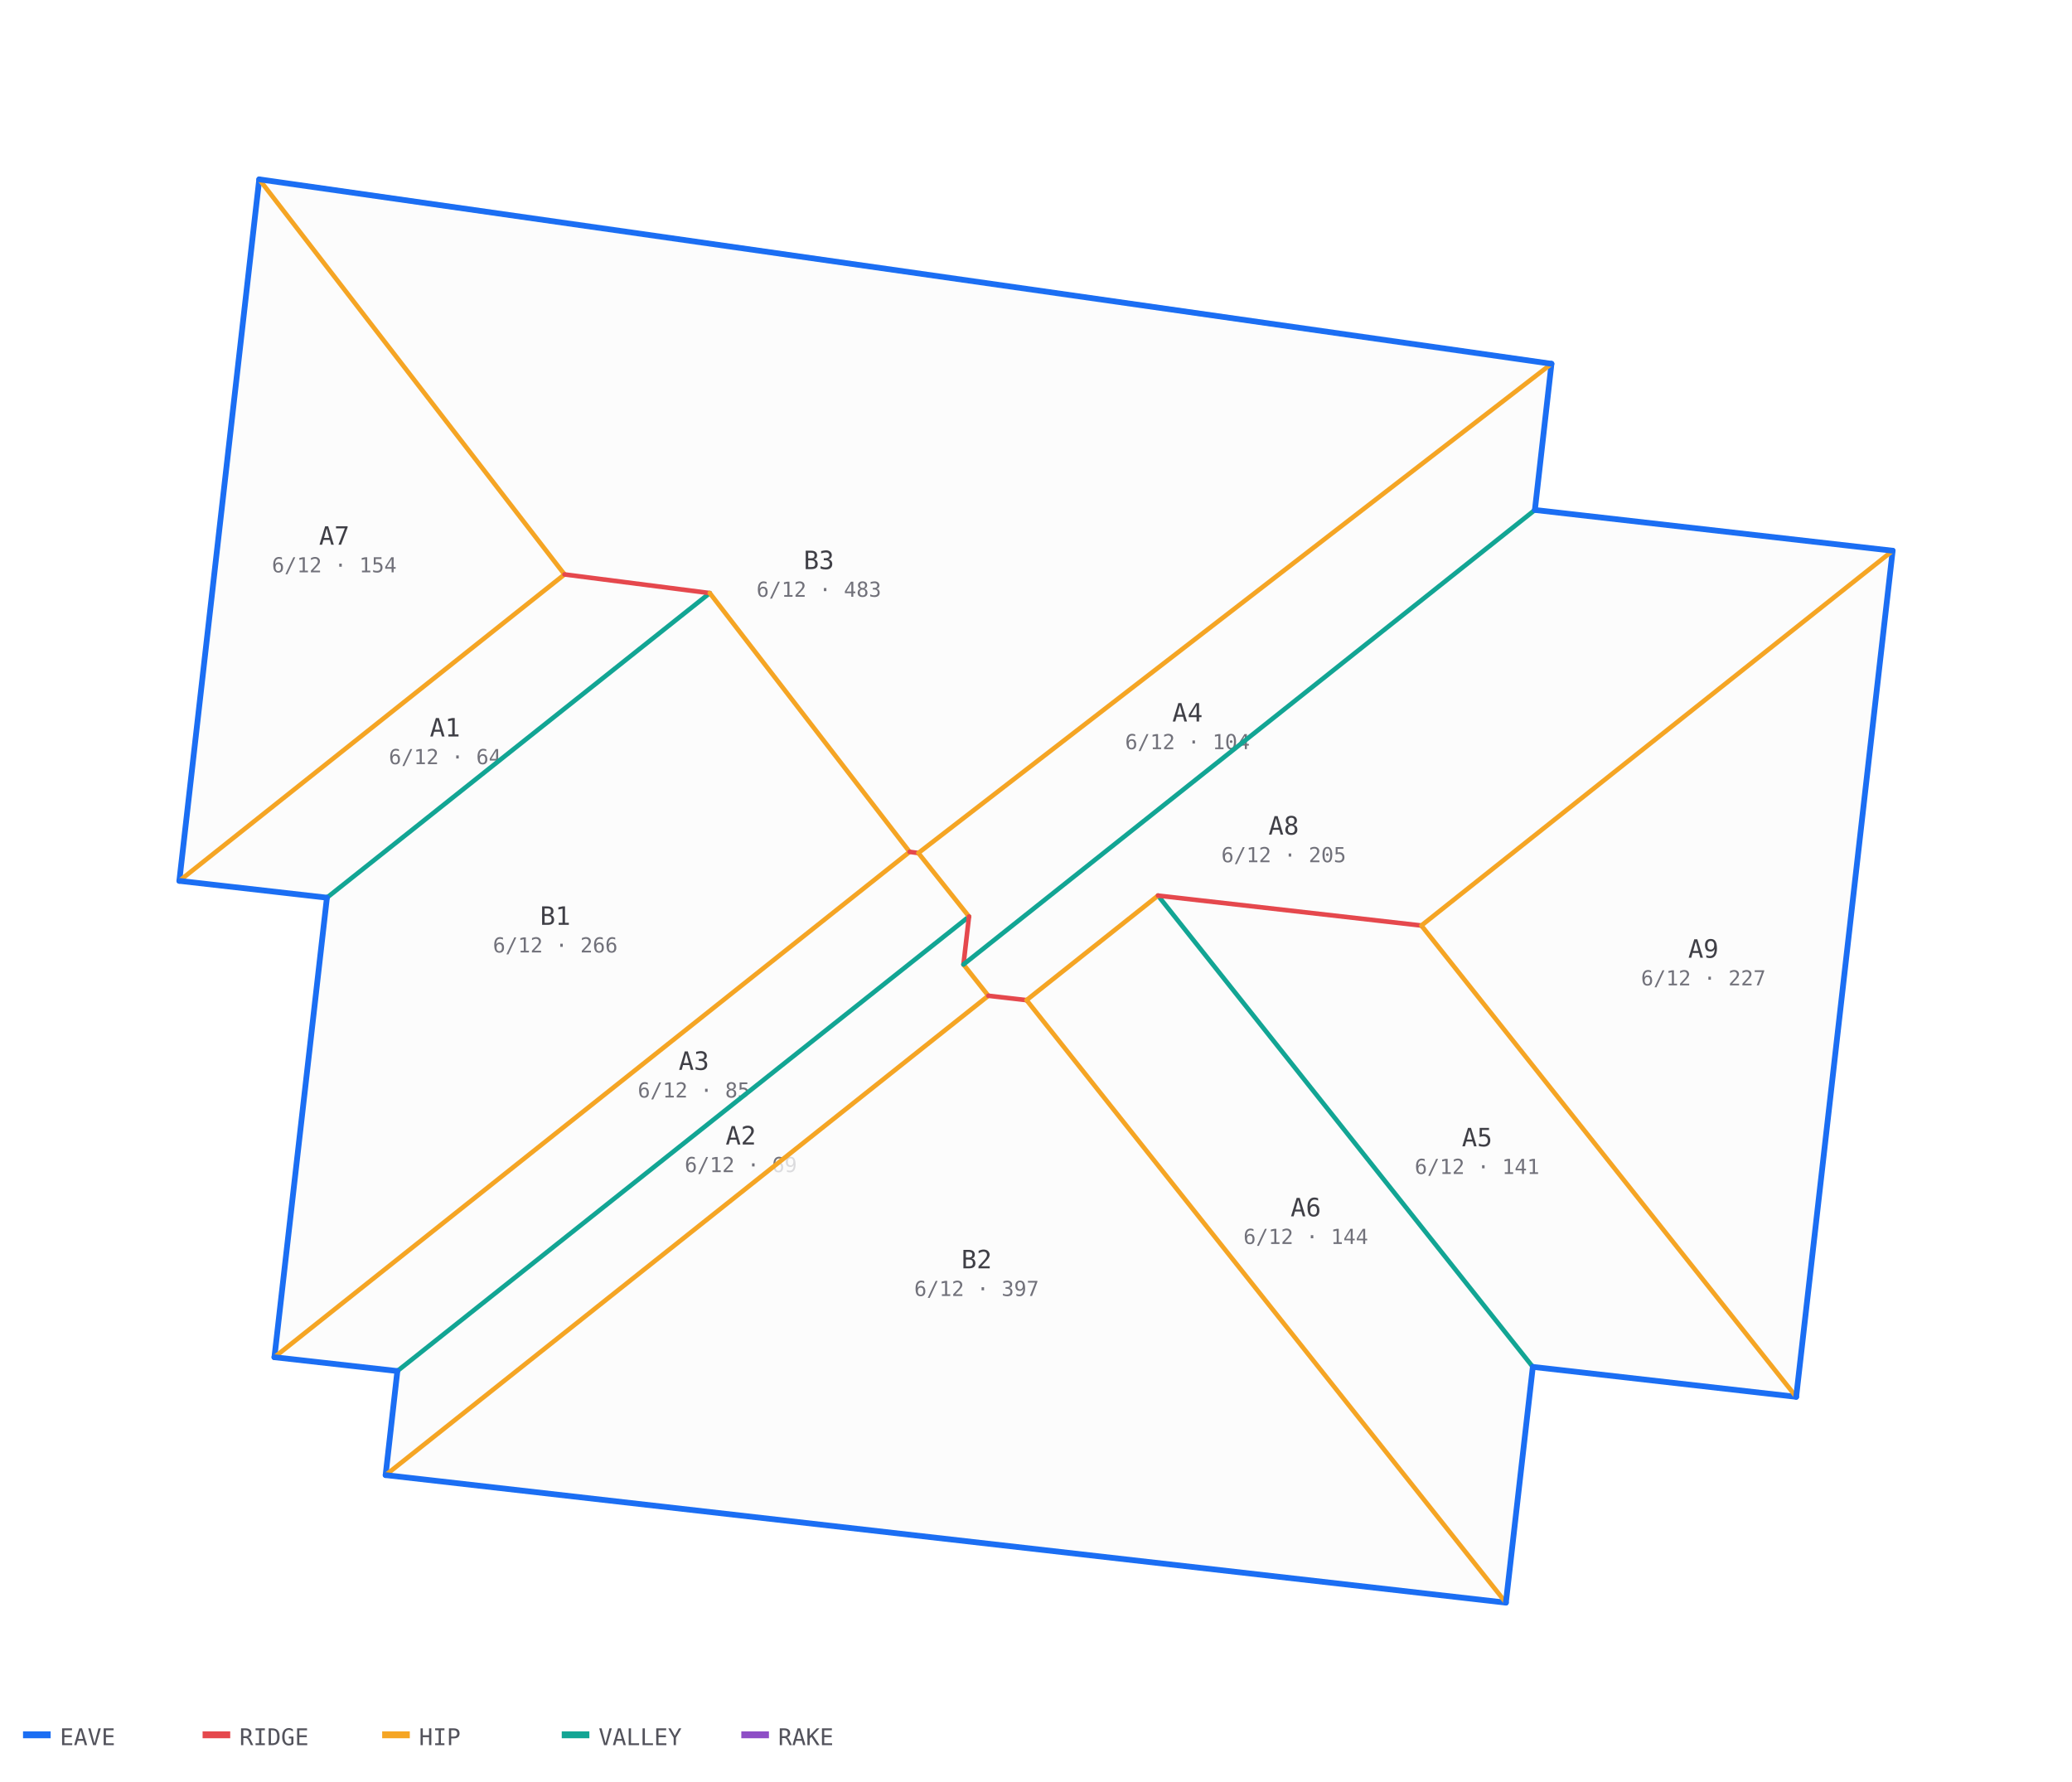
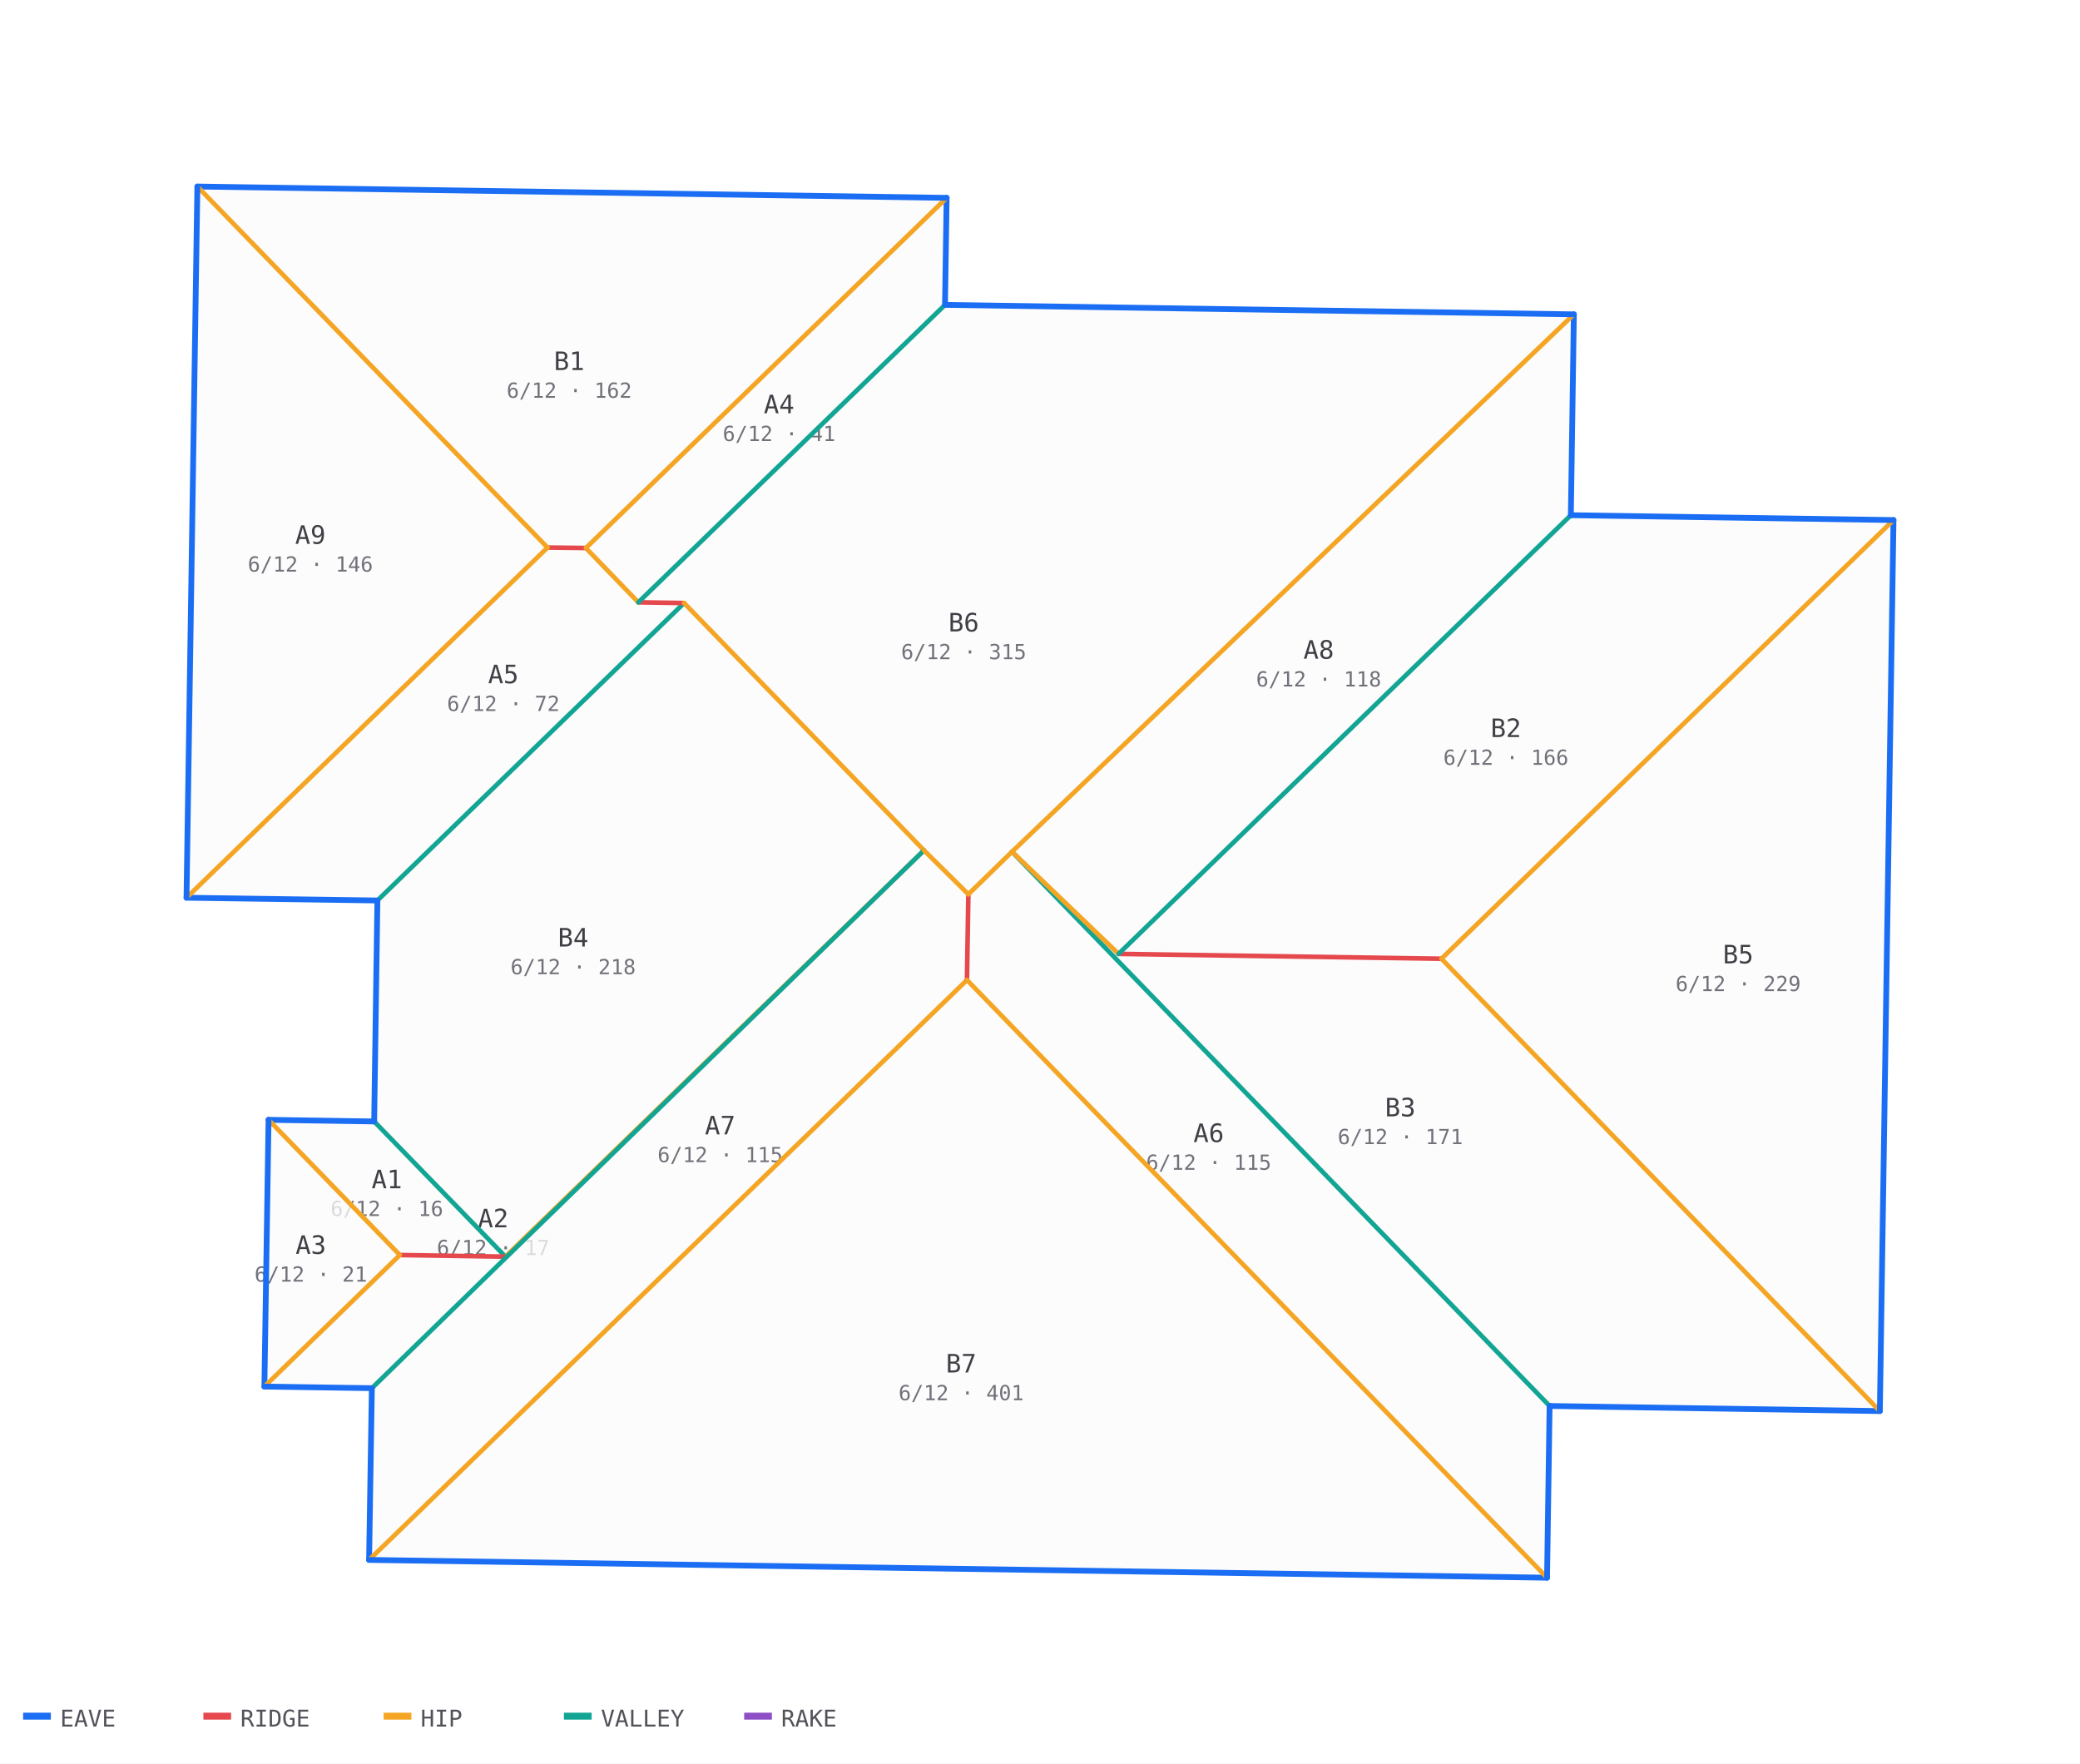
- <svg xmlns="http://www.w3.org/2000/svg" width="900" height="774" viewBox="0 0 900 774">
-   <rect width="900" height="774" fill="#fff" />
-   <polygon points="77.9,382.6 142.0,389.9 119.2,589.5 172.6,595.5 167.5,640.7 654.1,696.1 665.8,593.7 780.2,606.7 822.1,239.2 666.7,221.5 673.9,158.0 112.6,77.9" fill="#f4f4f5" stroke="#a1a1aa" stroke-width="1" stroke-dasharray="5 4" />
-   <polygon points="112.6,77.9 77.9,382.6 245.2,249.5" fill="#ffffff" fill-opacity="0.75" stroke="none" />
-   <text x="145.2" y="236.6" font-family="ui-monospace,monospace" font-size="11" fill="#3f3f46" text-anchor="middle">A7</text>
-   <text x="145.2" y="248.6" font-family="ui-monospace,monospace" font-size="9" fill="#71717a" text-anchor="middle">6/12 · 154</text>
-   <polygon points="77.9,382.6 142.0,389.9 308.3,257.6 245.2,249.5" fill="#ffffff" fill-opacity="0.75" stroke="none" />
-   <text x="193.3" y="319.9" font-family="ui-monospace,monospace" font-size="11" fill="#3f3f46" text-anchor="middle">A1</text>
-   <text x="193.3" y="331.9" font-family="ui-monospace,monospace" font-size="9" fill="#71717a" text-anchor="middle">6/12 · 64</text>
-   <polygon points="142.0,389.9 119.2,589.5 395.1,370.0 308.3,257.6" fill="#ffffff" fill-opacity="0.75" stroke="none" />
-   <text x="241.2" y="401.7" font-family="ui-monospace,monospace" font-size="11" fill="#3f3f46" text-anchor="middle">B1</text>
-   <text x="241.2" y="413.7" font-family="ui-monospace,monospace" font-size="9" fill="#71717a" text-anchor="middle">6/12 · 266</text>
-   <polygon points="119.2,589.5 172.6,595.5 420.9,398.1 398.9,370.5 395.1,370.0" fill="#ffffff" fill-opacity="0.75" stroke="none" />
-   <text x="301.4" y="464.7" font-family="ui-monospace,monospace" font-size="11" fill="#3f3f46" text-anchor="middle">A3</text>
-   <text x="301.4" y="476.7" font-family="ui-monospace,monospace" font-size="9" fill="#71717a" text-anchor="middle">6/12 · 85</text>
-   <polygon points="172.6,595.5 167.5,640.7 429.3,432.5 418.5,418.9 420.9,398.1" fill="#ffffff" fill-opacity="0.75" stroke="none" />
-   <text x="321.8" y="497.1" font-family="ui-monospace,monospace" font-size="11" fill="#3f3f46" text-anchor="middle">A2</text>
-   <text x="321.8" y="509.1" font-family="ui-monospace,monospace" font-size="9" fill="#71717a" text-anchor="middle">6/12 · 69</text>
-   <polygon points="167.5,640.7 654.1,696.1 445.9,434.4 429.3,432.5" fill="#ffffff" fill-opacity="0.75" stroke="none" />
-   <text x="424.2" y="550.9" font-family="ui-monospace,monospace" font-size="11" fill="#3f3f46" text-anchor="middle">B2</text>
-   <text x="424.2" y="562.9" font-family="ui-monospace,monospace" font-size="9" fill="#71717a" text-anchor="middle">6/12 · 397</text>
-   <polygon points="654.1,696.1 665.8,593.7 503.0,389.0 445.9,434.4" fill="#ffffff" fill-opacity="0.75" stroke="none" />
-   <text x="567.2" y="528.3" font-family="ui-monospace,monospace" font-size="11" fill="#3f3f46" text-anchor="middle">A6</text>
-   <text x="567.2" y="540.3" font-family="ui-monospace,monospace" font-size="9" fill="#71717a" text-anchor="middle">6/12 · 144</text>
-   <polygon points="665.8,593.7 780.2,606.7 617.4,402.0 503.0,389.0" fill="#ffffff" fill-opacity="0.75" stroke="none" />
-   <text x="641.6" y="497.9" font-family="ui-monospace,monospace" font-size="11" fill="#3f3f46" text-anchor="middle">A5</text>
-   <text x="641.6" y="509.9" font-family="ui-monospace,monospace" font-size="9" fill="#71717a" text-anchor="middle">6/12 · 141</text>
-   <polygon points="780.2,606.7 822.1,239.2 617.4,402.0" fill="#ffffff" fill-opacity="0.75" stroke="none" />
-   <text x="739.9" y="416.0" font-family="ui-monospace,monospace" font-size="11" fill="#3f3f46" text-anchor="middle">A9</text>
-   <text x="739.9" y="428.0" font-family="ui-monospace,monospace" font-size="9" fill="#71717a" text-anchor="middle">6/12 · 227</text>
-   <polygon points="822.1,239.2 666.7,221.5 418.5,418.9 429.3,432.5 445.9,434.4 503.0,389.0 617.4,402.0" fill="#ffffff" fill-opacity="0.75" stroke="none" />
-   <text x="557.6" y="362.5" font-family="ui-monospace,monospace" font-size="11" fill="#3f3f46" text-anchor="middle">A8</text>
-   <text x="557.6" y="374.5" font-family="ui-monospace,monospace" font-size="9" fill="#71717a" text-anchor="middle">6/12 · 205</text>
-   <polygon points="666.7,221.5 673.9,158.0 398.9,370.5 420.9,398.1 418.5,418.9" fill="#ffffff" fill-opacity="0.75" stroke="none" />
-   <text x="515.8" y="313.4" font-family="ui-monospace,monospace" font-size="11" fill="#3f3f46" text-anchor="middle">A4</text>
-   <text x="515.8" y="325.4" font-family="ui-monospace,monospace" font-size="9" fill="#71717a" text-anchor="middle">6/12 · 104</text>
-   <polygon points="673.9,158.0 112.6,77.9 245.2,249.5 308.3,257.6 395.1,370.0 398.9,370.5" fill="#ffffff" fill-opacity="0.75" stroke="none" />
-   <text x="355.7" y="247.2" font-family="ui-monospace,monospace" font-size="11" fill="#3f3f46" text-anchor="middle">B3</text>
-   <text x="355.7" y="259.2" font-family="ui-monospace,monospace" font-size="9" fill="#71717a" text-anchor="middle">6/12 · 483</text>
-   <line x1="112.6" y1="77.9" x2="77.9" y2="382.6" stroke="#1b6ef3" stroke-width="2.5" stroke-linecap="round" />
-   <line x1="77.9" y1="382.6" x2="245.2" y2="249.5" stroke="#f5a524" stroke-width="2" stroke-linecap="round" />
-   <line x1="245.2" y1="249.5" x2="112.6" y2="77.9" stroke="#f5a524" stroke-width="2" stroke-linecap="round" />
-   <line x1="77.9" y1="382.6" x2="142.0" y2="389.9" stroke="#1b6ef3" stroke-width="2.5" stroke-linecap="round" />
-   <line x1="142.0" y1="389.9" x2="308.3" y2="257.6" stroke="#12a594" stroke-width="2" stroke-linecap="round" />
-   <line x1="308.3" y1="257.6" x2="245.2" y2="249.5" stroke="#e5484d" stroke-width="2" stroke-linecap="round" />
-   <line x1="142.0" y1="389.9" x2="119.2" y2="589.5" stroke="#1b6ef3" stroke-width="2.5" stroke-linecap="round" />
-   <line x1="119.2" y1="589.5" x2="395.1" y2="370.0" stroke="#f5a524" stroke-width="2" stroke-linecap="round" />
-   <line x1="395.1" y1="370.0" x2="308.3" y2="257.6" stroke="#f5a524" stroke-width="2" stroke-linecap="round" />
-   <line x1="119.2" y1="589.5" x2="172.6" y2="595.5" stroke="#1b6ef3" stroke-width="2.5" stroke-linecap="round" />
-   <line x1="172.6" y1="595.5" x2="420.9" y2="398.1" stroke="#12a594" stroke-width="2" stroke-linecap="round" />
-   <line x1="420.9" y1="398.1" x2="398.9" y2="370.5" stroke="#f5a524" stroke-width="2" stroke-linecap="round" />
-   <line x1="398.9" y1="370.5" x2="395.1" y2="370.0" stroke="#e5484d" stroke-width="2" stroke-linecap="round" />
-   <line x1="172.6" y1="595.5" x2="167.5" y2="640.7" stroke="#1b6ef3" stroke-width="2.5" stroke-linecap="round" />
-   <line x1="167.5" y1="640.7" x2="429.3" y2="432.5" stroke="#f5a524" stroke-width="2" stroke-linecap="round" />
-   <line x1="429.3" y1="432.5" x2="418.5" y2="418.9" stroke="#f5a524" stroke-width="2" stroke-linecap="round" />
-   <line x1="418.5" y1="418.9" x2="420.9" y2="398.1" stroke="#e5484d" stroke-width="2" stroke-linecap="round" />
-   <line x1="167.5" y1="640.7" x2="654.1" y2="696.1" stroke="#1b6ef3" stroke-width="2.5" stroke-linecap="round" />
-   <line x1="654.1" y1="696.1" x2="445.9" y2="434.4" stroke="#f5a524" stroke-width="2" stroke-linecap="round" />
-   <line x1="445.9" y1="434.4" x2="429.3" y2="432.5" stroke="#e5484d" stroke-width="2" stroke-linecap="round" />
-   <line x1="654.1" y1="696.1" x2="665.8" y2="593.7" stroke="#1b6ef3" stroke-width="2.5" stroke-linecap="round" />
-   <line x1="665.8" y1="593.7" x2="503.0" y2="389.0" stroke="#12a594" stroke-width="2" stroke-linecap="round" />
-   <line x1="503.0" y1="389.0" x2="445.9" y2="434.4" stroke="#f5a524" stroke-width="2" stroke-linecap="round" />
-   <line x1="665.8" y1="593.7" x2="780.2" y2="606.7" stroke="#1b6ef3" stroke-width="2.5" stroke-linecap="round" />
-   <line x1="780.2" y1="606.7" x2="617.4" y2="402.0" stroke="#f5a524" stroke-width="2" stroke-linecap="round" />
-   <line x1="617.4" y1="402.0" x2="503.0" y2="389.0" stroke="#e5484d" stroke-width="2" stroke-linecap="round" />
-   <line x1="780.2" y1="606.7" x2="822.1" y2="239.2" stroke="#1b6ef3" stroke-width="2.5" stroke-linecap="round" />
-   <line x1="822.1" y1="239.2" x2="617.4" y2="402.0" stroke="#f5a524" stroke-width="2" stroke-linecap="round" />
-   <line x1="822.1" y1="239.2" x2="666.7" y2="221.5" stroke="#1b6ef3" stroke-width="2.5" stroke-linecap="round" />
-   <line x1="666.7" y1="221.5" x2="418.5" y2="418.9" stroke="#12a594" stroke-width="2" stroke-linecap="round" />
-   <line x1="666.7" y1="221.5" x2="673.9" y2="158.0" stroke="#1b6ef3" stroke-width="2.5" stroke-linecap="round" />
-   <line x1="673.9" y1="158.0" x2="398.9" y2="370.5" stroke="#f5a524" stroke-width="2" stroke-linecap="round" />
-   <line x1="673.9" y1="158.0" x2="112.6" y2="77.9" stroke="#1b6ef3" stroke-width="2.5" stroke-linecap="round" />
-   <rect x="10" y="752" width="12" height="3" fill="#1b6ef3" />
-   <text x="26" y="758" font-family="ui-monospace,monospace" font-size="10" fill="#52525b">EAVE</text>
-   <rect x="88" y="752" width="12" height="3" fill="#e5484d" />
-   <text x="104" y="758" font-family="ui-monospace,monospace" font-size="10" fill="#52525b">RIDGE</text>
-   <rect x="166" y="752" width="12" height="3" fill="#f5a524" />
-   <text x="182" y="758" font-family="ui-monospace,monospace" font-size="10" fill="#52525b">HIP</text>
-   <rect x="244" y="752" width="12" height="3" fill="#12a594" />
-   <text x="260" y="758" font-family="ui-monospace,monospace" font-size="10" fill="#52525b">VALLEY</text>
-   <rect x="322" y="752" width="12" height="3" fill="#8e4ec6" />
-   <text x="338" y="758" font-family="ui-monospace,monospace" font-size="10" fill="#52525b">RAKE</text>
+ <svg xmlns="http://www.w3.org/2000/svg" width="900" height="763" viewBox="0 0 900 763">
+   <rect width="900" height="763" fill="#fff" />
+   <polygon points="80.7,388.4 163.3,389.6 161.9,485.2 116.2,484.5 114.4,599.9 160.9,600.6 159.7,674.9 669.4,682.6 670.5,608.3 813.4,610.5 819.3,225.0 679.7,222.9 681.0,136.0 408.9,131.9 409.6,85.6 85.4,80.7" fill="#f4f4f5" stroke="#a1a1aa" stroke-width="1" stroke-dasharray="5 4" />
+   <polygon points="80.7,388.4 163.3,389.6 296.0,260.9 276.2,260.6 253.5,237.1 236.9,236.9" fill="#ffffff" fill-opacity="0.75" stroke="none" />
+   <text x="217.8" y="295.6" font-family="ui-monospace,monospace" font-size="11" fill="#3f3f46" text-anchor="middle">A5</text>
+   <text x="217.8" y="307.6" font-family="ui-monospace,monospace" font-size="9" fill="#71717a" text-anchor="middle">6/12 · 72</text>
+   <polygon points="163.3,389.6 161.9,485.2 218.7,543.7 399.8,367.9 296.0,260.9" fill="#ffffff" fill-opacity="0.75" stroke="none" />
+   <text x="248.0" y="409.5" font-family="ui-monospace,monospace" font-size="11" fill="#3f3f46" text-anchor="middle">B4</text>
+   <text x="248.0" y="421.5" font-family="ui-monospace,monospace" font-size="9" fill="#71717a" text-anchor="middle">6/12 · 218</text>
+   <polygon points="161.9,485.2 116.2,484.5 173.0,543.0 218.7,543.7" fill="#ffffff" fill-opacity="0.75" stroke="none" />
+   <text x="167.4" y="514.1" font-family="ui-monospace,monospace" font-size="11" fill="#3f3f46" text-anchor="middle">A1</text>
+   <text x="167.4" y="526.1" font-family="ui-monospace,monospace" font-size="9" fill="#71717a" text-anchor="middle">6/12 · 16</text>
+   <polygon points="116.2,484.5 114.4,599.9 173.0,543.0" fill="#ffffff" fill-opacity="0.75" stroke="none" />
+   <text x="134.5" y="542.5" font-family="ui-monospace,monospace" font-size="11" fill="#3f3f46" text-anchor="middle">A3</text>
+   <text x="134.5" y="554.5" font-family="ui-monospace,monospace" font-size="9" fill="#71717a" text-anchor="middle">6/12 · 21</text>
+   <polygon points="114.4,599.9 160.9,600.6 399.8,367.9 218.7,543.7 173.0,543.0" fill="#ffffff" fill-opacity="0.75" stroke="none" />
+   <text x="213.4" y="531.0" font-family="ui-monospace,monospace" font-size="11" fill="#3f3f46" text-anchor="middle">A2</text>
+   <text x="213.4" y="543.0" font-family="ui-monospace,monospace" font-size="9" fill="#71717a" text-anchor="middle">6/12 · 17</text>
+   <polygon points="160.9,600.6 159.7,674.9 418.4,424.0 419.0,386.9 399.8,367.9" fill="#ffffff" fill-opacity="0.75" stroke="none" />
+   <text x="311.6" y="490.8" font-family="ui-monospace,monospace" font-size="11" fill="#3f3f46" text-anchor="middle">A7</text>
+   <text x="311.6" y="502.8" font-family="ui-monospace,monospace" font-size="9" fill="#71717a" text-anchor="middle">6/12 · 115</text>
+   <polygon points="159.7,674.9 669.4,682.6 418.4,424.0" fill="#ffffff" fill-opacity="0.75" stroke="none" />
+   <text x="415.9" y="593.8" font-family="ui-monospace,monospace" font-size="11" fill="#3f3f46" text-anchor="middle">B7</text>
+   <text x="415.9" y="605.8" font-family="ui-monospace,monospace" font-size="9" fill="#71717a" text-anchor="middle">6/12 · 401</text>
+   <polygon points="669.4,682.6 670.5,608.3 437.9,368.5 419.0,386.9 418.4,424.0" fill="#ffffff" fill-opacity="0.75" stroke="none" />
+   <text x="523.0" y="494.1" font-family="ui-monospace,monospace" font-size="11" fill="#3f3f46" text-anchor="middle">A6</text>
+   <text x="523.0" y="506.1" font-family="ui-monospace,monospace" font-size="9" fill="#71717a" text-anchor="middle">6/12 · 115</text>
+   <polygon points="670.5,608.3 813.4,610.5 623.7,414.8 484.0,412.7 437.9,368.5" fill="#ffffff" fill-opacity="0.75" stroke="none" />
+   <text x="605.9" y="483.0" font-family="ui-monospace,monospace" font-size="11" fill="#3f3f46" text-anchor="middle">B3</text>
+   <text x="605.9" y="495.0" font-family="ui-monospace,monospace" font-size="9" fill="#71717a" text-anchor="middle">6/12 · 171</text>
+   <polygon points="813.4,610.5 819.3,225.0 623.7,414.8" fill="#ffffff" fill-opacity="0.75" stroke="none" />
+   <text x="752.1" y="416.8" font-family="ui-monospace,monospace" font-size="11" fill="#3f3f46" text-anchor="middle">B5</text>
+   <text x="752.1" y="428.8" font-family="ui-monospace,monospace" font-size="9" fill="#71717a" text-anchor="middle">6/12 · 229</text>
+   <polygon points="819.3,225.0 679.7,222.9 484.0,412.7 623.7,414.8" fill="#ffffff" fill-opacity="0.75" stroke="none" />
+   <text x="651.6" y="318.9" font-family="ui-monospace,monospace" font-size="11" fill="#3f3f46" text-anchor="middle">B2</text>
+   <text x="651.6" y="330.9" font-family="ui-monospace,monospace" font-size="9" fill="#71717a" text-anchor="middle">6/12 · 166</text>
+   <polygon points="679.7,222.9 681.0,136.0 437.9,368.5 484.0,412.7" fill="#ffffff" fill-opacity="0.75" stroke="none" />
+   <text x="570.6" y="285.0" font-family="ui-monospace,monospace" font-size="11" fill="#3f3f46" text-anchor="middle">A8</text>
+   <text x="570.6" y="297.0" font-family="ui-monospace,monospace" font-size="9" fill="#71717a" text-anchor="middle">6/12 · 118</text>
+   <polygon points="681.0,136.0 408.9,131.9 276.2,260.6 296.0,260.9 399.8,367.9 419.0,386.9 437.9,368.5" fill="#ffffff" fill-opacity="0.75" stroke="none" />
+   <text x="417.0" y="273.2" font-family="ui-monospace,monospace" font-size="11" fill="#3f3f46" text-anchor="middle">B6</text>
+   <text x="417.0" y="285.2" font-family="ui-monospace,monospace" font-size="9" fill="#71717a" text-anchor="middle">6/12 · 315</text>
+   <polygon points="408.9,131.9 409.6,85.6 253.5,237.1 276.2,260.6" fill="#ffffff" fill-opacity="0.75" stroke="none" />
+   <text x="337.1" y="178.8" font-family="ui-monospace,monospace" font-size="11" fill="#3f3f46" text-anchor="middle">A4</text>
+   <text x="337.1" y="190.8" font-family="ui-monospace,monospace" font-size="9" fill="#71717a" text-anchor="middle">6/12 · 41</text>
+   <polygon points="409.6,85.6 85.4,80.7 236.9,236.9 253.5,237.1" fill="#ffffff" fill-opacity="0.75" stroke="none" />
+   <text x="246.3" y="160.1" font-family="ui-monospace,monospace" font-size="11" fill="#3f3f46" text-anchor="middle">B1</text>
+   <text x="246.3" y="172.1" font-family="ui-monospace,monospace" font-size="9" fill="#71717a" text-anchor="middle">6/12 · 162</text>
+   <polygon points="85.4,80.7 80.7,388.4 236.9,236.9" fill="#ffffff" fill-opacity="0.75" stroke="none" />
+   <text x="134.3" y="235.3" font-family="ui-monospace,monospace" font-size="11" fill="#3f3f46" text-anchor="middle">A9</text>
+   <text x="134.3" y="247.3" font-family="ui-monospace,monospace" font-size="9" fill="#71717a" text-anchor="middle">6/12 · 146</text>
+   <line x1="80.7" y1="388.4" x2="163.3" y2="389.6" stroke="#1b6ef3" stroke-width="2.5" stroke-linecap="round" />
+   <line x1="163.3" y1="389.6" x2="296.0" y2="260.9" stroke="#12a594" stroke-width="2" stroke-linecap="round" />
+   <line x1="296.0" y1="260.9" x2="276.2" y2="260.6" stroke="#e5484d" stroke-width="2" stroke-linecap="round" />
+   <line x1="276.2" y1="260.6" x2="253.5" y2="237.1" stroke="#f5a524" stroke-width="2" stroke-linecap="round" />
+   <line x1="253.5" y1="237.1" x2="236.9" y2="236.9" stroke="#e5484d" stroke-width="2" stroke-linecap="round" />
+   <line x1="236.9" y1="236.9" x2="80.7" y2="388.4" stroke="#f5a524" stroke-width="2" stroke-linecap="round" />
+   <line x1="163.3" y1="389.6" x2="161.9" y2="485.2" stroke="#1b6ef3" stroke-width="2.5" stroke-linecap="round" />
+   <line x1="161.9" y1="485.2" x2="218.7" y2="543.7" stroke="#12a594" stroke-width="2" stroke-linecap="round" />
+   <line x1="218.7" y1="543.7" x2="399.8" y2="367.9" stroke="#f5a524" stroke-width="2" stroke-linecap="round" />
+   <line x1="399.8" y1="367.9" x2="296.0" y2="260.9" stroke="#f5a524" stroke-width="2" stroke-linecap="round" />
+   <line x1="161.9" y1="485.2" x2="116.2" y2="484.5" stroke="#1b6ef3" stroke-width="2.5" stroke-linecap="round" />
+   <line x1="116.2" y1="484.5" x2="173.0" y2="543.0" stroke="#f5a524" stroke-width="2" stroke-linecap="round" />
+   <line x1="173.0" y1="543.0" x2="218.7" y2="543.7" stroke="#e5484d" stroke-width="2" stroke-linecap="round" />
+   <line x1="116.2" y1="484.5" x2="114.4" y2="599.9" stroke="#1b6ef3" stroke-width="2.5" stroke-linecap="round" />
+   <line x1="114.4" y1="599.9" x2="173.0" y2="543.0" stroke="#f5a524" stroke-width="2" stroke-linecap="round" />
+   <line x1="114.4" y1="599.9" x2="160.9" y2="600.6" stroke="#1b6ef3" stroke-width="2.5" stroke-linecap="round" />
+   <line x1="160.9" y1="600.6" x2="399.8" y2="367.9" stroke="#12a594" stroke-width="2" stroke-linecap="round" />
+   <line x1="160.9" y1="600.6" x2="159.7" y2="674.9" stroke="#1b6ef3" stroke-width="2.5" stroke-linecap="round" />
+   <line x1="159.7" y1="674.9" x2="418.4" y2="424.0" stroke="#f5a524" stroke-width="2" stroke-linecap="round" />
+   <line x1="418.4" y1="424.0" x2="419.0" y2="386.9" stroke="#e5484d" stroke-width="2" stroke-linecap="round" />
+   <line x1="419.0" y1="386.9" x2="399.8" y2="367.9" stroke="#f5a524" stroke-width="2" stroke-linecap="round" />
+   <line x1="159.7" y1="674.9" x2="669.4" y2="682.6" stroke="#1b6ef3" stroke-width="2.5" stroke-linecap="round" />
+   <line x1="669.4" y1="682.6" x2="418.4" y2="424.0" stroke="#f5a524" stroke-width="2" stroke-linecap="round" />
+   <line x1="669.4" y1="682.6" x2="670.5" y2="608.3" stroke="#1b6ef3" stroke-width="2.5" stroke-linecap="round" />
+   <line x1="670.5" y1="608.3" x2="437.9" y2="368.5" stroke="#12a594" stroke-width="2" stroke-linecap="round" />
+   <line x1="437.9" y1="368.5" x2="419.0" y2="386.9" stroke="#f5a524" stroke-width="2" stroke-linecap="round" />
+   <line x1="670.5" y1="608.3" x2="813.4" y2="610.5" stroke="#1b6ef3" stroke-width="2.5" stroke-linecap="round" />
+   <line x1="813.4" y1="610.5" x2="623.7" y2="414.8" stroke="#f5a524" stroke-width="2" stroke-linecap="round" />
+   <line x1="623.7" y1="414.8" x2="484.0" y2="412.7" stroke="#e5484d" stroke-width="2" stroke-linecap="round" />
+   <line x1="484.0" y1="412.7" x2="437.9" y2="368.5" stroke="#f5a524" stroke-width="2" stroke-linecap="round" />
+   <line x1="813.4" y1="610.5" x2="819.3" y2="225.0" stroke="#1b6ef3" stroke-width="2.5" stroke-linecap="round" />
+   <line x1="819.3" y1="225.0" x2="623.7" y2="414.8" stroke="#f5a524" stroke-width="2" stroke-linecap="round" />
+   <line x1="819.3" y1="225.0" x2="679.7" y2="222.9" stroke="#1b6ef3" stroke-width="2.5" stroke-linecap="round" />
+   <line x1="679.7" y1="222.9" x2="484.0" y2="412.7" stroke="#12a594" stroke-width="2" stroke-linecap="round" />
+   <line x1="679.7" y1="222.9" x2="681.0" y2="136.0" stroke="#1b6ef3" stroke-width="2.5" stroke-linecap="round" />
+   <line x1="681.0" y1="136.0" x2="437.9" y2="368.5" stroke="#f5a524" stroke-width="2" stroke-linecap="round" />
+   <line x1="681.0" y1="136.0" x2="408.9" y2="131.9" stroke="#1b6ef3" stroke-width="2.5" stroke-linecap="round" />
+   <line x1="408.9" y1="131.9" x2="276.2" y2="260.6" stroke="#12a594" stroke-width="2" stroke-linecap="round" />
+   <line x1="408.9" y1="131.9" x2="409.6" y2="85.6" stroke="#1b6ef3" stroke-width="2.5" stroke-linecap="round" />
+   <line x1="409.6" y1="85.6" x2="253.5" y2="237.1" stroke="#f5a524" stroke-width="2" stroke-linecap="round" />
+   <line x1="409.6" y1="85.6" x2="85.4" y2="80.7" stroke="#1b6ef3" stroke-width="2.5" stroke-linecap="round" />
+   <line x1="85.4" y1="80.7" x2="236.9" y2="236.9" stroke="#f5a524" stroke-width="2" stroke-linecap="round" />
+   <line x1="85.4" y1="80.7" x2="80.7" y2="388.4" stroke="#1b6ef3" stroke-width="2.5" stroke-linecap="round" />
+   <rect x="10" y="741" width="12" height="3" fill="#1b6ef3" />
+   <text x="26" y="747" font-family="ui-monospace,monospace" font-size="10" fill="#52525b">EAVE</text>
+   <rect x="88" y="741" width="12" height="3" fill="#e5484d" />
+   <text x="104" y="747" font-family="ui-monospace,monospace" font-size="10" fill="#52525b">RIDGE</text>
+   <rect x="166" y="741" width="12" height="3" fill="#f5a524" />
+   <text x="182" y="747" font-family="ui-monospace,monospace" font-size="10" fill="#52525b">HIP</text>
+   <rect x="244" y="741" width="12" height="3" fill="#12a594" />
+   <text x="260" y="747" font-family="ui-monospace,monospace" font-size="10" fill="#52525b">VALLEY</text>
+   <rect x="322" y="741" width="12" height="3" fill="#8e4ec6" />
+   <text x="338" y="747" font-family="ui-monospace,monospace" font-size="10" fill="#52525b">RAKE</text>
</svg>
